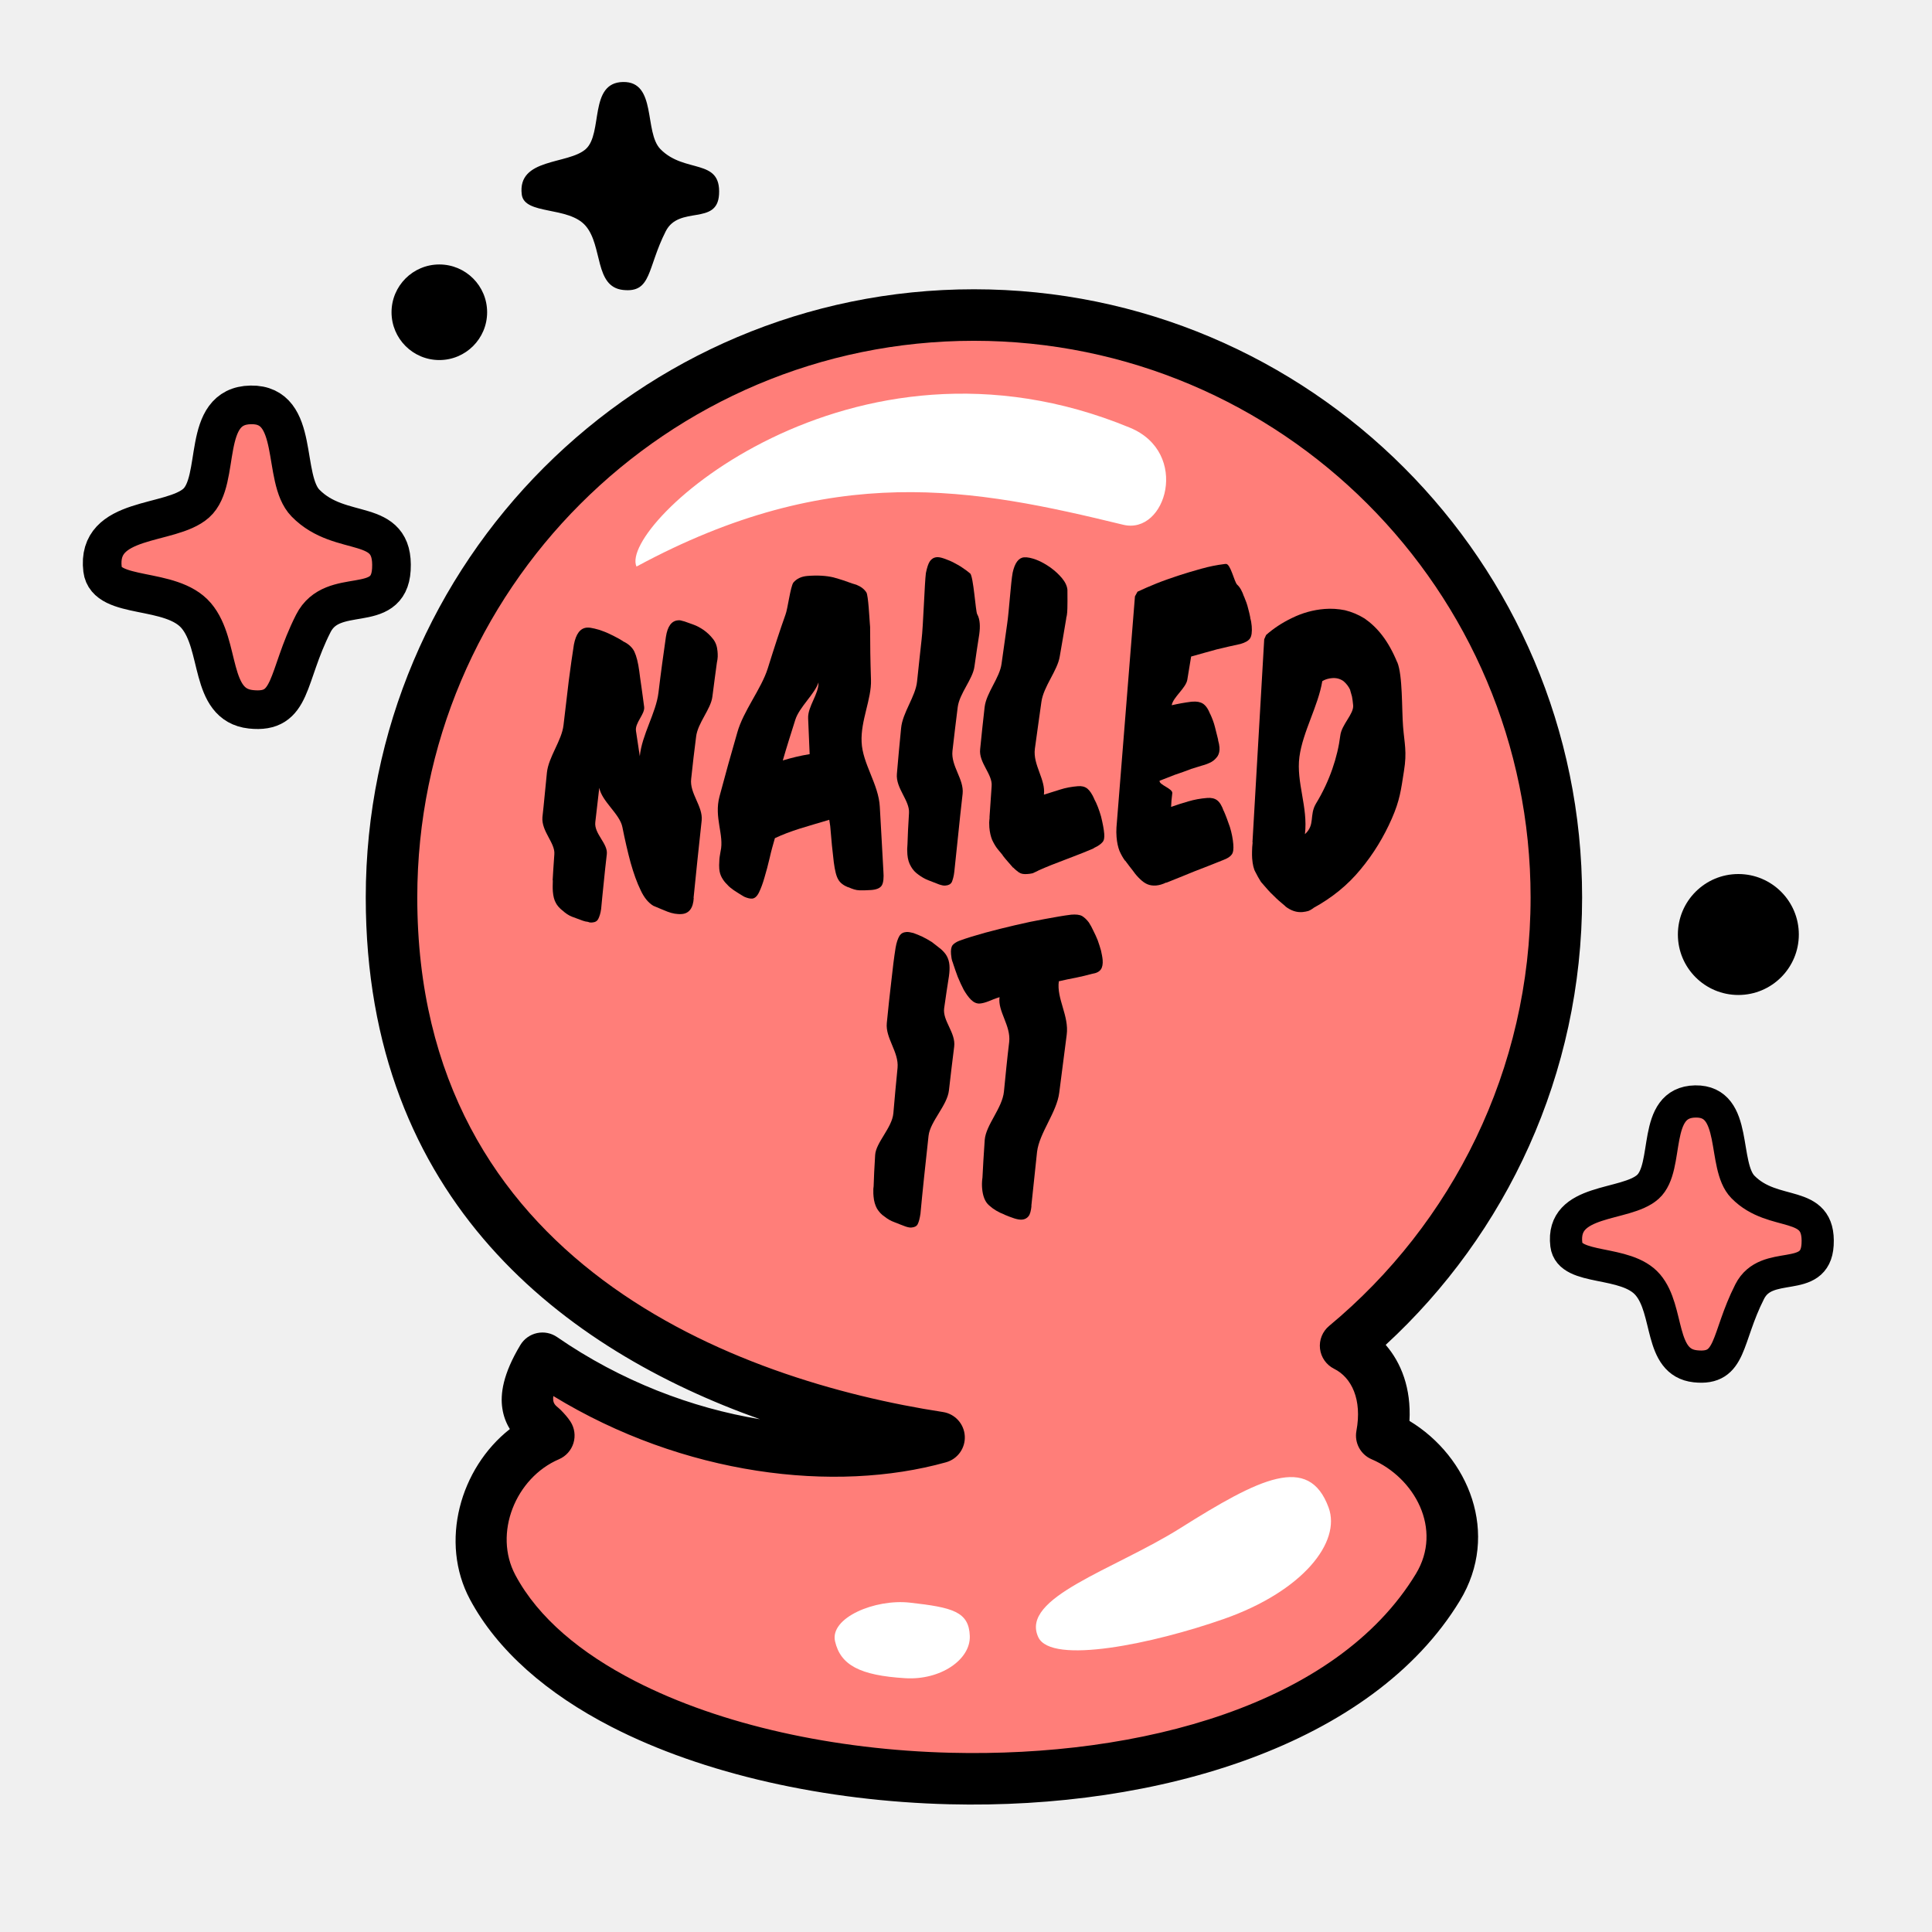
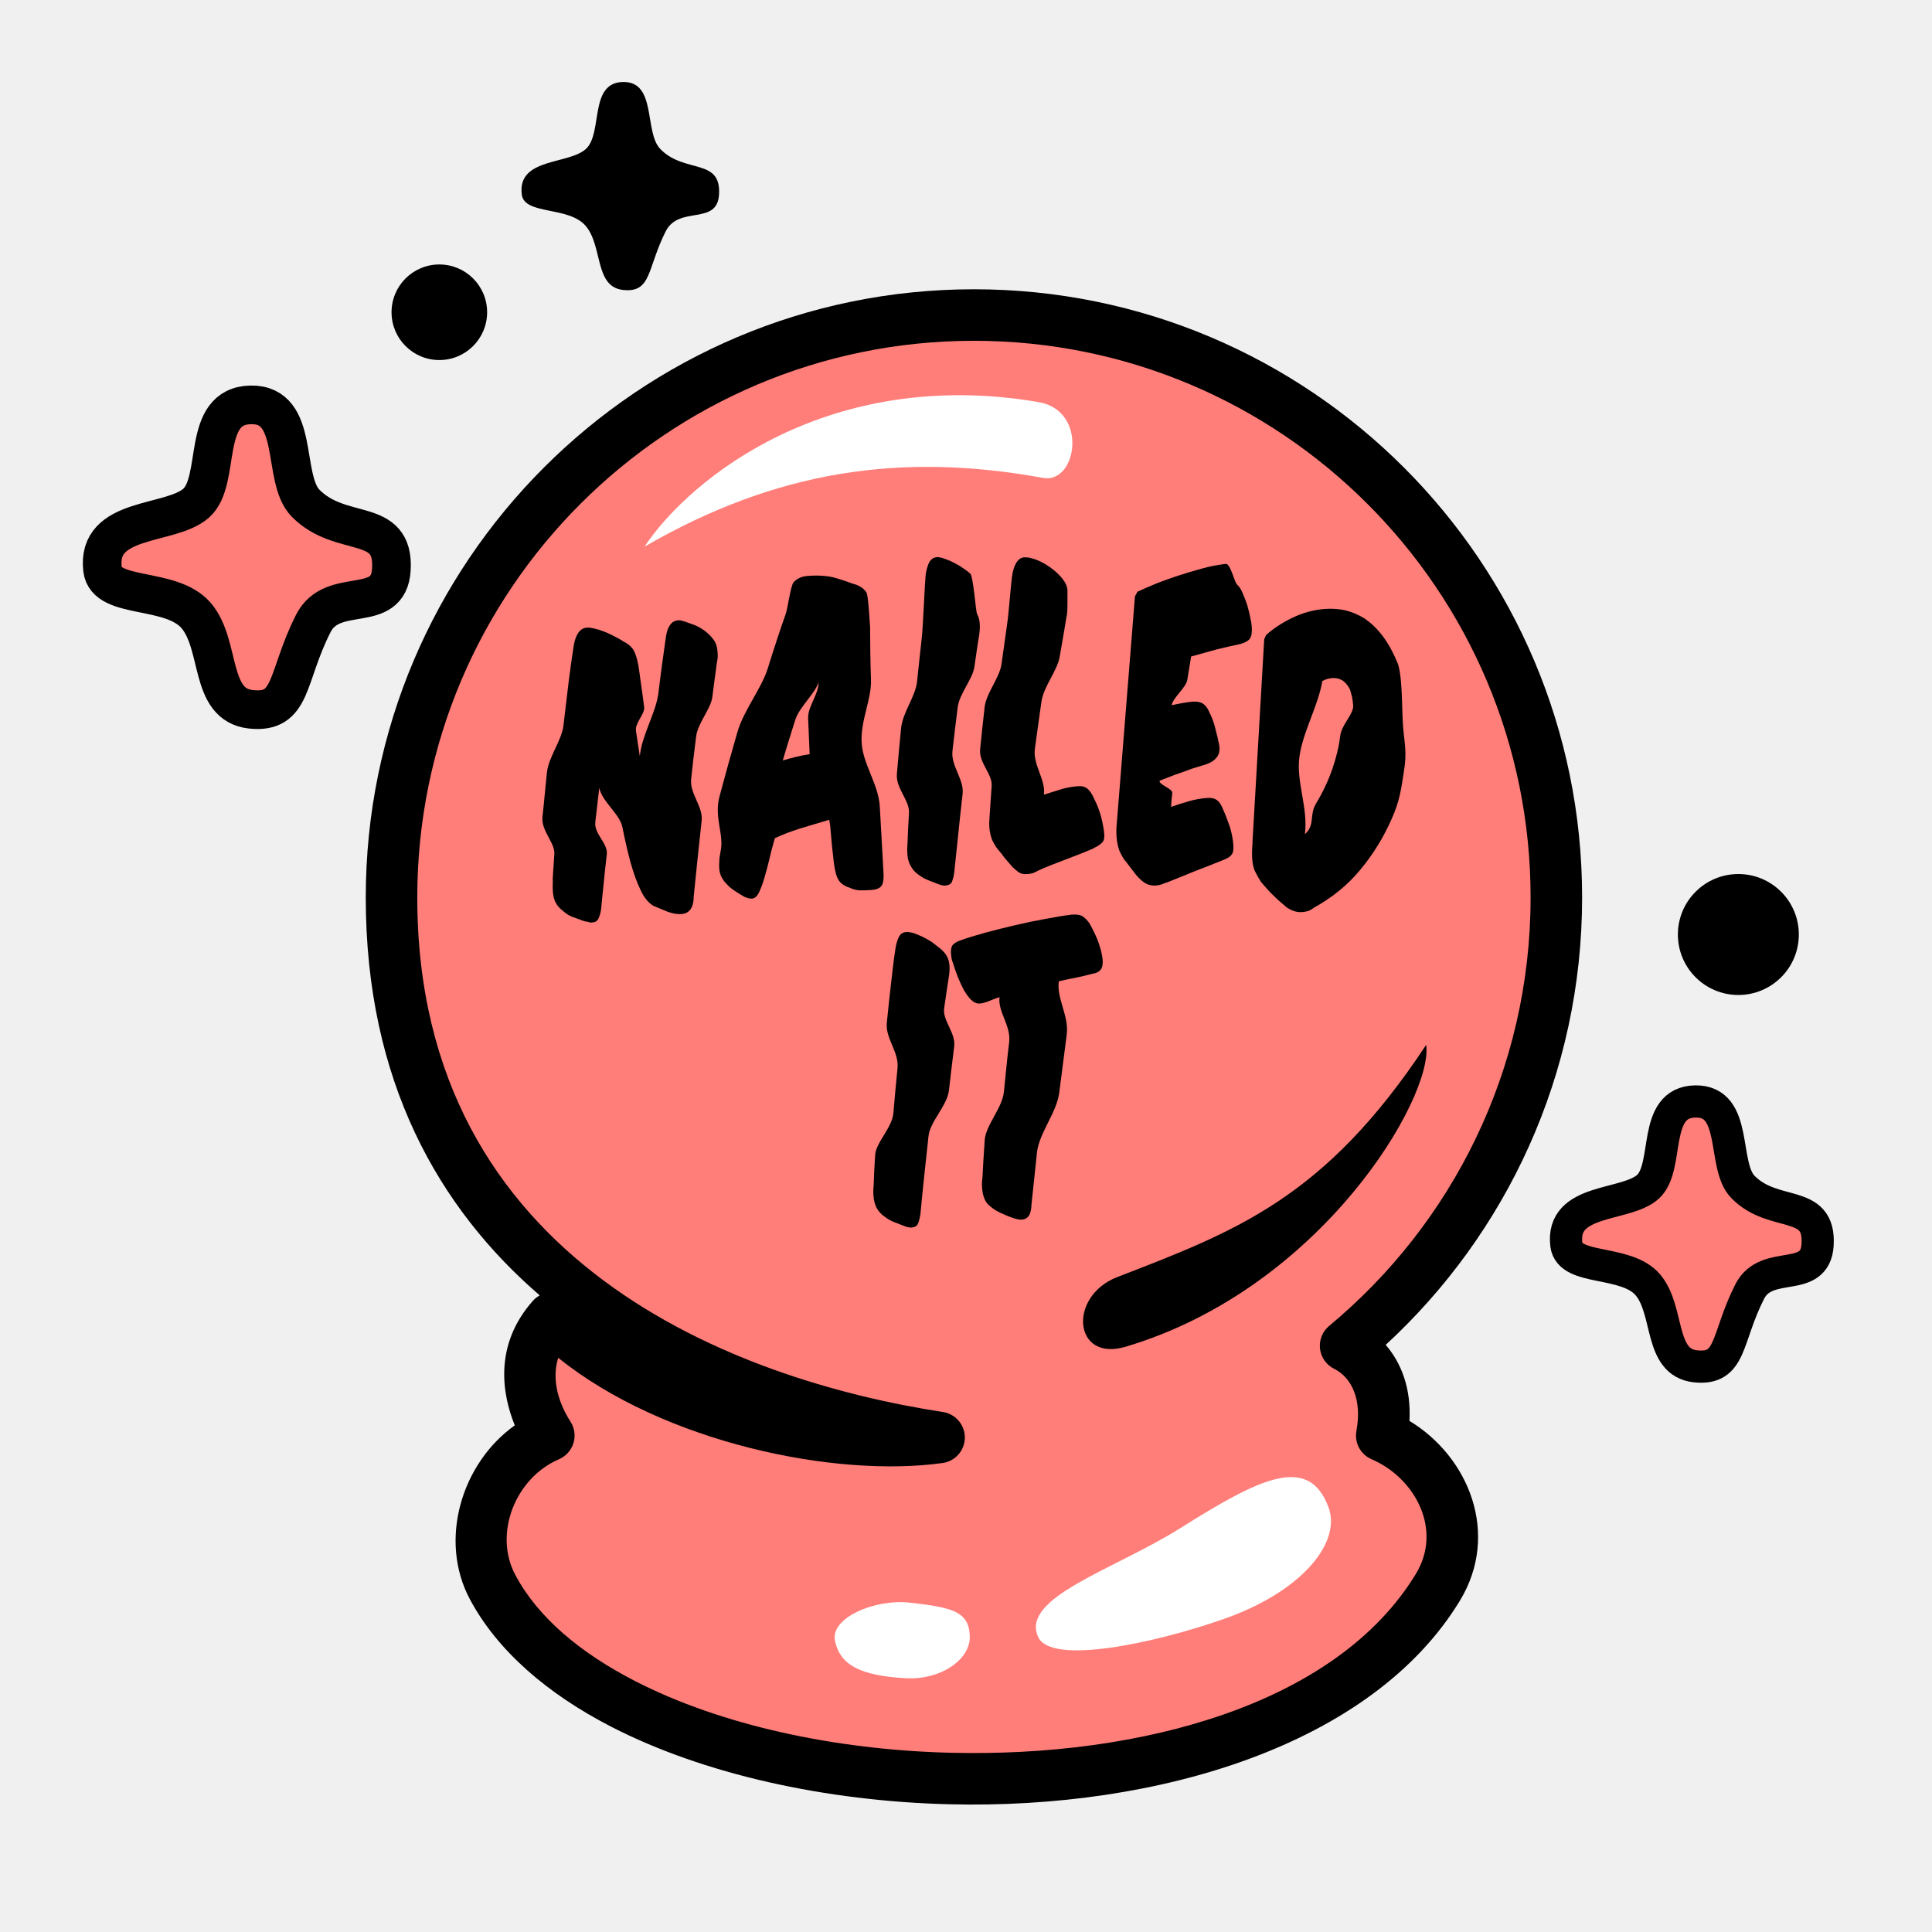
<svg xmlns="http://www.w3.org/2000/svg" width="100%" height="100%" viewBox="0 0 600 600" version="1.1" xml:space="preserve" style="fill-rule:evenodd;clip-rule:evenodd;stroke-linecap:round;stroke-linejoin:round;stroke-miterlimit:1.5;">
  <g transform="matrix(1,0,0,1,-3340,0)">
    <g id="Artboard6" transform="matrix(1,0,0,1,-54,0)">
      <rect x="3394" y="0" width="600" height="600" style="fill:none;" />
-       <path d="M3685.64,446.423C3618.93,436.167 3515.59,397.568 3515.59,278.709C3515.59,178.883 3596.64,97.836 3696.46,97.836C3796.29,97.836 3877.34,178.883 3877.34,278.709C3877.34,334.672 3851.87,384.733 3811.89,417.928C3819.87,421.903 3825.78,431.556 3823.11,445.828C3840.68,453.348 3851.65,474.646 3840.55,492.939C3788.72,578.317 3586.04,565.947 3547,492.939C3537.95,476.004 3546.87,453.348 3564.44,445.828C3561.4,441.128 3552.34,438.619 3562.47,421.822C3602.41,449.4 3650.68,456.197 3685.64,446.423Z" style="fill:rgb(255,126,121);" />
-       <path d="M3630.03,440.754C3569.67,419.321 3507.59,373.081 3507.59,278.709C3507.59,174.467 3592.22,89.836 3696.46,89.836C3800.7,89.836 3885.34,174.467 3885.34,278.709C3885.34,333.645 3861.83,383.136 3824.34,417.661C3829.17,423.243 3832.28,431.167 3831.72,441.276C3850.12,452.378 3859.97,476.365 3847.39,497.09C3820.21,541.866 3753.84,561.953 3688.78,560.331C3650.29,559.372 3612.41,550.952 3583.89,536.285C3563.89,526.003 3548.44,512.591 3539.95,496.711C3530.44,478.925 3536.85,455.978 3552.34,443.806C3551.22,441.976 3550.37,439.871 3550,437.351C3549.35,433.005 3550.12,426.816 3555.61,417.693C3556.75,415.802 3558.62,414.466 3560.78,414.001C3562.94,413.536 3565.19,413.984 3567.01,415.238C3586.84,428.929 3608.83,437.263 3630.03,440.754ZM3565.84,433.554C3565.76,434.071 3565.76,434.549 3565.83,434.999C3566.04,436.411 3567.28,437.002 3568.05,437.787C3569.25,438.997 3570.33,440.205 3571.16,441.485C3572.44,443.466 3572.78,445.909 3572.09,448.164C3571.4,450.419 3569.75,452.255 3567.59,453.183C3554.14,458.938 3547.13,476.207 3554.06,489.166C3561.18,502.49 3574.43,513.429 3591.2,522.056C3617.83,535.75 3653.24,543.44 3689.18,544.336C3748.18,545.807 3809.06,529.391 3833.71,488.787C3842.15,474.889 3833.32,458.896 3819.96,453.183C3816.52,451.709 3814.56,448.041 3815.25,444.358C3817.06,434.641 3813.76,427.796 3808.32,425.09C3805.9,423.884 3804.25,421.537 3803.94,418.85C3803.63,416.163 3804.7,413.501 3806.78,411.773C3844.99,380.045 3869.34,332.199 3869.34,278.709C3869.34,183.298 3791.88,105.836 3696.46,105.836C3601.05,105.836 3523.59,183.298 3523.59,278.709C3523.59,392.402 3623.05,428.706 3686.85,438.516C3690.58,439.088 3693.39,442.182 3693.62,445.943C3693.85,449.704 3691.42,453.113 3687.79,454.127C3653.23,463.791 3606.29,458.27 3565.84,433.554Z" />
+       <path d="M3685.64,446.423C3618.93,436.167 3515.59,397.568 3515.59,278.709C3515.59,178.883 3596.64,97.836 3696.46,97.836C3796.29,97.836 3877.34,178.883 3877.34,278.709C3877.34,334.672 3851.87,384.733 3811.89,417.928C3819.87,421.903 3825.78,431.556 3823.11,445.828C3840.68,453.348 3851.65,474.646 3840.55,492.939C3788.72,578.317 3586.04,565.947 3547,492.939C3537.95,476.004 3546.87,453.348 3564.44,445.828C3561.4,441.128 3552.34,424.106 3565.47,409.309C3595.41,438.887 3651.68,451.197 3685.64,446.423Z" style="fill:rgb(255,126,121);" />
+       <path d="M3561.62,402.296C3530.31,375.274 3507.59,335.799 3507.59,278.709C3507.59,174.467 3592.22,89.836 3696.46,89.836C3800.7,89.836 3885.34,174.467 3885.34,278.709C3885.34,333.645 3861.83,383.136 3824.34,417.661C3829.17,423.243 3832.28,431.167 3831.72,441.276C3850.12,452.378 3859.97,476.365 3847.39,497.09C3820.21,541.866 3753.84,561.953 3688.78,560.331C3650.29,559.372 3612.41,550.952 3583.89,536.285C3563.89,526.003 3548.44,512.591 3539.95,496.711C3530.13,478.348 3537.28,454.484 3553.87,442.655C3550.02,433.184 3547.22,417.829 3559.48,404.001C3560.1,403.307 3560.82,402.732 3561.62,402.296ZM3567.36,421.684C3564.61,430.421 3569.4,438.764 3571.16,441.485C3572.44,443.466 3572.78,445.909 3572.09,448.164C3571.4,450.419 3569.75,452.255 3567.59,453.183C3554.14,458.938 3547.13,476.207 3554.06,489.166C3561.18,502.49 3574.43,513.429 3591.2,522.056C3617.83,535.75 3653.24,543.44 3689.18,544.336C3748.18,545.807 3809.06,529.391 3833.71,488.787C3842.15,474.889 3833.32,458.896 3819.96,453.183C3816.52,451.709 3814.56,448.041 3815.25,444.358C3817.06,434.641 3813.76,427.796 3808.32,425.09C3805.9,423.884 3804.25,421.537 3803.94,418.85C3803.63,416.163 3804.7,413.501 3806.78,411.773C3844.99,380.045 3869.34,332.199 3869.34,278.709C3869.34,183.298 3791.88,105.836 3696.46,105.836C3601.05,105.836 3523.59,183.298 3523.59,278.709C3523.59,392.402 3623.05,428.706 3686.85,438.516C3690.77,439.119 3693.66,442.506 3693.64,446.474C3693.61,450.442 3690.68,453.792 3686.75,454.345C3653.55,459.013 3600.2,448.104 3567.36,421.684Z" />
      <g transform="matrix(1.65601,0,0,1.65601,3130.44,-214.658)">
        <path d="M276,145C282.367,144.895 279.902,154.419 283,157.584C287.551,162.234 294.401,159.194 294,166.084C293.655,172.005 286.497,168.078 284,173C280.491,179.916 281.397,184.586 276,184C270.603,183.414 272.215,175.779 269,172C265.784,168.22 257.479,170.011 257,166.084C256.16,159.192 265.716,160.522 269,157.584C272.284,154.646 269.524,145.107 276,145Z" />
      </g>
      <g transform="matrix(2.49118,0,0,2.49118,2743.98,-331.614)">
        <circle cx="315.697" cy="172.042" r="5.958" />
      </g>
      <g transform="matrix(3.15211,0,0,3.15211,2938.75,-252.075)">
        <circle cx="315.697" cy="172.042" r="5.958" />
      </g>
      <g transform="matrix(2.10892,0,0,2.10892,3338.45,36.2752)">
        <path d="M276,145C282.367,144.895 279.902,154.419 283,157.584C287.551,162.234 294.401,159.194 294,166.084C293.655,172.005 286.497,168.078 284,173C280.491,179.916 281.397,184.586 276,184C270.603,183.414 272.215,175.779 269,172C265.784,168.22 257.479,170.011 257,166.084C256.16,159.192 265.716,160.522 269,157.584C272.284,154.646 269.524,145.107 276,145Z" style="fill:rgb(255,126,121);stroke:black;stroke-width:4.74px;" />
      </g>
      <g transform="matrix(2.42427,0,0,2.42427,2802.81,-225.783)">
        <path d="M276,145C282.367,144.895 279.902,154.419 283,157.584C287.551,162.234 294.401,159.194 294,166.084C293.655,172.005 286.497,168.078 284,173C280.491,179.916 281.397,184.586 276,184C270.603,183.414 272.215,175.779 269,172C265.784,168.22 257.479,170.011 257,166.084C256.16,159.192 265.716,160.522 269,157.584C272.284,154.646 269.524,145.107 276,145Z" style="fill:rgb(255,126,121);stroke:black;stroke-width:4.95px;" />
      </g>
      <g transform="matrix(1.08132,-0.0866057,0.12301,1.53584,3466.25,-331.902)">
        <g transform="matrix(64,4.44089e-16,-8.88178e-16,64,45.6797,404.769)">
          <path d="M0.478,-0.76C0.476,-0.787 0.471,-0.808 0.463,-0.823C0.455,-0.837 0.439,-0.849 0.416,-0.858L0.417,-0.858C0.406,-0.864 0.393,-0.87 0.379,-0.876C0.365,-0.882 0.351,-0.888 0.336,-0.893C0.322,-0.898 0.308,-0.902 0.294,-0.905C0.281,-0.908 0.27,-0.91 0.26,-0.91C0.23,-0.91 0.209,-0.893 0.196,-0.86C0.185,-0.828 0.173,-0.79 0.16,-0.747C0.148,-0.704 0.135,-0.658 0.121,-0.61C0.108,-0.562 0.043,-0.514 0.03,-0.465C0.017,-0.416 0.006,-0.369 -0.006,-0.326C-0.016,-0.282 0.042,-0.242 0.034,-0.207C0.026,-0.172 0.021,-0.144 0.017,-0.125L0.018,-0.126C0.016,-0.113 0.014,-0.101 0.014,-0.09C0.014,-0.075 0.017,-0.063 0.023,-0.054C0.028,-0.045 0.038,-0.036 0.05,-0.028L0.049,-0.029C0.062,-0.019 0.076,-0.011 0.091,-0.006C0.107,-0.001 0.122,0.004 0.137,0.009L0.148,0.012C0.155,0.013 0.161,0.014 0.166,0.016C0.171,0.017 0.175,0.017 0.179,0.017C0.192,0.017 0.201,0.014 0.207,0.007C0.213,0 0.219,-0.01 0.223,-0.023C0.229,-0.046 0.235,-0.072 0.243,-0.101C0.25,-0.13 0.259,-0.161 0.268,-0.194C0.277,-0.227 0.218,-0.261 0.228,-0.297C0.238,-0.332 0.248,-0.368 0.258,-0.404C0.265,-0.36 0.34,-0.317 0.347,-0.275C0.354,-0.233 0.362,-0.195 0.371,-0.161C0.381,-0.126 0.392,-0.097 0.406,-0.072C0.419,-0.047 0.437,-0.03 0.457,-0.02C0.477,-0.013 0.497,-0.005 0.518,0.002C0.539,0.009 0.56,0.013 0.581,0.013C0.614,0.013 0.634,-0.003 0.64,-0.035L0.639,-0.034C0.648,-0.069 0.658,-0.108 0.669,-0.149C0.68,-0.19 0.691,-0.232 0.703,-0.276C0.714,-0.32 0.658,-0.364 0.671,-0.409C0.683,-0.454 0.695,-0.497 0.708,-0.54C0.72,-0.583 0.784,-0.623 0.795,-0.662C0.807,-0.701 0.817,-0.736 0.827,-0.767C0.83,-0.774 0.832,-0.78 0.833,-0.786C0.834,-0.792 0.834,-0.798 0.834,-0.803C0.834,-0.818 0.829,-0.832 0.818,-0.843C0.808,-0.854 0.795,-0.864 0.78,-0.873C0.766,-0.881 0.751,-0.888 0.735,-0.893C0.72,-0.898 0.707,-0.902 0.697,-0.905C0.691,-0.906 0.686,-0.908 0.681,-0.909C0.677,-0.91 0.673,-0.91 0.669,-0.91C0.64,-0.91 0.62,-0.894 0.609,-0.861C0.592,-0.808 0.574,-0.751 0.556,-0.688C0.538,-0.625 0.467,-0.56 0.45,-0.493C0.447,-0.52 0.445,-0.546 0.442,-0.573C0.439,-0.599 0.489,-0.624 0.487,-0.647C0.485,-0.67 0.484,-0.692 0.482,-0.711C0.48,-0.73 0.479,-0.747 0.478,-0.76Z" style="fill-rule:nonzero;" />
        </g>
        <g transform="matrix(64,4.44089e-16,-8.88178e-16,64,94.9027,402.48)">
          <path d="M0.508,-0.076C0.51,-0.049 0.514,-0.031 0.522,-0.02C0.529,-0.009 0.544,0 0.564,0.007L0.563,0.006C0.581,0.013 0.597,0.018 0.613,0.019C0.629,0.02 0.647,0.021 0.665,0.021C0.69,0.021 0.706,0.017 0.714,0.009C0.722,0.001 0.726,-0.014 0.726,-0.035C0.728,-0.099 0.731,-0.167 0.733,-0.238C0.736,-0.309 0.671,-0.378 0.675,-0.446C0.678,-0.514 0.735,-0.578 0.739,-0.639C0.743,-0.7 0.748,-0.752 0.753,-0.796L0.754,-0.805L0.754,-0.816C0.754,-0.833 0.757,-0.903 0.75,-0.914C0.742,-0.925 0.728,-0.934 0.708,-0.941L0.69,-0.946C0.666,-0.954 0.639,-0.962 0.608,-0.97C0.577,-0.977 0.539,-0.981 0.493,-0.981C0.465,-0.981 0.444,-0.975 0.428,-0.964C0.413,-0.952 0.393,-0.882 0.381,-0.865C0.351,-0.818 0.319,-0.764 0.283,-0.701C0.247,-0.638 0.159,-0.574 0.124,-0.507C0.088,-0.44 0.054,-0.375 0.022,-0.311C-0.011,-0.246 0.03,-0.189 0.007,-0.138C0.003,-0.127 -0.001,-0.117 -0.002,-0.108C-0.004,-0.099 -0.005,-0.091 -0.005,-0.084C-0.005,-0.073 -0.002,-0.064 0.003,-0.056C0.009,-0.047 0.015,-0.04 0.024,-0.033C0.032,-0.025 0.042,-0.019 0.052,-0.013C0.063,-0.007 0.074,-0.001 0.084,0.004L0.096,0.01C0.109,0.015 0.121,0.018 0.131,0.018C0.143,0.018 0.154,0.012 0.164,0C0.174,-0.012 0.184,-0.027 0.194,-0.046C0.204,-0.064 0.214,-0.084 0.224,-0.106C0.233,-0.127 0.244,-0.147 0.254,-0.166C0.288,-0.175 0.326,-0.183 0.37,-0.19C0.413,-0.197 0.458,-0.203 0.503,-0.21L0.505,-0.19C0.505,-0.147 0.506,-0.109 0.508,-0.076ZM0.504,-0.644C0.502,-0.608 0.447,-0.571 0.445,-0.534C0.443,-0.497 0.441,-0.459 0.439,-0.421C0.418,-0.42 0.398,-0.418 0.378,-0.416C0.358,-0.414 0.338,-0.411 0.317,-0.408C0.34,-0.451 0.364,-0.492 0.387,-0.532C0.409,-0.571 0.484,-0.609 0.504,-0.644Z" style="fill-rule:nonzero;" />
        </g>
        <g transform="matrix(64,4.44089e-16,-8.88178e-16,64,147.701,402.778)">
          <path d="M0.395,-0.952C0.385,-0.959 0.374,-0.966 0.361,-0.973C0.349,-0.98 0.335,-0.986 0.322,-0.992C0.308,-0.998 0.295,-1.002 0.283,-1.006C0.27,-1.01 0.26,-1.012 0.251,-1.012C0.238,-1.012 0.227,-1.008 0.219,-1.001C0.211,-0.994 0.204,-0.982 0.197,-0.965C0.188,-0.936 0.166,-0.798 0.154,-0.757C0.143,-0.716 0.131,-0.673 0.119,-0.627C0.107,-0.58 0.043,-0.533 0.031,-0.484C0.018,-0.435 0.007,-0.387 -0.004,-0.342C-0.015,-0.297 0.044,-0.255 0.036,-0.216C0.028,-0.177 0.022,-0.144 0.018,-0.118C0.017,-0.112 0.016,-0.107 0.015,-0.103C0.015,-0.098 0.014,-0.093 0.014,-0.086C0.014,-0.071 0.018,-0.058 0.026,-0.047C0.033,-0.036 0.044,-0.027 0.056,-0.02C0.069,-0.012 0.083,-0.005 0.098,0C0.114,0.005 0.129,0.011 0.145,0.016C0.151,0.018 0.157,0.019 0.161,0.02C0.166,0.021 0.17,0.021 0.173,0.021C0.187,0.021 0.196,0.018 0.202,0.012C0.207,0.005 0.213,-0.005 0.217,-0.02C0.226,-0.053 0.236,-0.091 0.247,-0.133C0.258,-0.174 0.269,-0.218 0.282,-0.263C0.294,-0.308 0.239,-0.353 0.252,-0.4C0.265,-0.447 0.278,-0.492 0.291,-0.536C0.304,-0.579 0.368,-0.62 0.38,-0.659C0.392,-0.697 0.403,-0.73 0.413,-0.759C0.417,-0.772 0.419,-0.783 0.419,-0.793C0.419,-0.804 0.417,-0.814 0.411,-0.823C0.405,-0.831 0.408,-0.943 0.394,-0.953L0.395,-0.952Z" style="fill-rule:nonzero;" />
        </g>
        <g transform="matrix(64,4.44089e-16,-8.88178e-16,64,171.707,402.035)">
          <path d="M0.473,-0.048C0.493,-0.053 0.506,-0.059 0.513,-0.064C0.521,-0.069 0.524,-0.078 0.524,-0.09C0.524,-0.105 0.521,-0.123 0.516,-0.145C0.51,-0.166 0.502,-0.186 0.491,-0.203L0.492,-0.202C0.484,-0.218 0.475,-0.229 0.465,-0.236C0.454,-0.243 0.441,-0.246 0.424,-0.246C0.395,-0.246 0.368,-0.244 0.344,-0.24C0.319,-0.236 0.295,-0.232 0.269,-0.228C0.283,-0.275 0.23,-0.324 0.245,-0.374C0.26,-0.423 0.276,-0.472 0.291,-0.52C0.306,-0.568 0.374,-0.614 0.389,-0.658C0.405,-0.701 0.419,-0.741 0.432,-0.777L0.431,-0.776C0.435,-0.783 0.437,-0.79 0.438,-0.795C0.44,-0.8 0.447,-0.86 0.447,-0.865C0.447,-0.877 0.44,-0.89 0.427,-0.903C0.414,-0.916 0.398,-0.928 0.38,-0.939C0.361,-0.95 0.341,-0.96 0.32,-0.967C0.299,-0.974 0.281,-0.978 0.265,-0.978C0.241,-0.978 0.222,-0.963 0.209,-0.933C0.197,-0.902 0.179,-0.812 0.166,-0.773C0.153,-0.733 0.14,-0.692 0.127,-0.65C0.114,-0.606 0.049,-0.563 0.036,-0.518C0.023,-0.472 0.012,-0.429 0.001,-0.387C-0.011,-0.345 0.048,-0.305 0.039,-0.268C0.031,-0.231 0.024,-0.198 0.018,-0.169L0.019,-0.171C0.017,-0.164 0.016,-0.159 0.015,-0.154C0.015,-0.149 0.014,-0.144 0.014,-0.139C0.014,-0.124 0.017,-0.11 0.022,-0.099C0.028,-0.088 0.035,-0.077 0.044,-0.068L0.064,-0.048L0.063,-0.048C0.071,-0.039 0.079,-0.032 0.085,-0.026C0.092,-0.019 0.099,-0.013 0.106,-0.006L0.106,-0.007C0.114,0 0.122,0.005 0.13,0.01C0.139,0.015 0.151,0.017 0.166,0.017C0.174,0.017 0.181,0.017 0.19,0.016C0.198,0.014 0.207,0.012 0.217,0.009L0.216,0.009C0.256,-0.001 0.298,-0.01 0.343,-0.019C0.387,-0.028 0.43,-0.037 0.472,-0.047L0.473,-0.048Z" style="fill-rule:nonzero;" />
        </g>
        <g transform="matrix(64,8.88178e-16,-1.77636e-15,64,206.7,406.413)">
          <path d="M0.199,-0.896L0.034,-0.175C0.032,-0.165 0.031,-0.155 0.031,-0.145C0.031,-0.128 0.034,-0.113 0.039,-0.101C0.045,-0.089 0.052,-0.078 0.061,-0.068L0.061,-0.069C0.073,-0.056 0.083,-0.044 0.093,-0.034C0.102,-0.023 0.112,-0.014 0.121,-0.007C0.131,0.001 0.141,0.007 0.152,0.011C0.163,0.015 0.176,0.017 0.19,0.017C0.203,0.017 0.219,0.015 0.237,0.01L0.236,0.011C0.278,0.002 0.322,-0.008 0.367,-0.018C0.412,-0.027 0.456,-0.037 0.498,-0.046C0.518,-0.05 0.531,-0.055 0.538,-0.061C0.546,-0.067 0.549,-0.078 0.549,-0.093C0.549,-0.11 0.546,-0.129 0.54,-0.148C0.533,-0.167 0.526,-0.185 0.518,-0.201L0.518,-0.2C0.512,-0.216 0.504,-0.228 0.493,-0.235C0.482,-0.242 0.467,-0.245 0.449,-0.245C0.419,-0.245 0.391,-0.243 0.364,-0.239C0.337,-0.235 0.311,-0.231 0.285,-0.226C0.287,-0.238 0.29,-0.252 0.295,-0.268C0.301,-0.283 0.238,-0.298 0.243,-0.311C0.266,-0.316 0.29,-0.321 0.314,-0.326C0.338,-0.33 0.363,-0.335 0.388,-0.34L0.387,-0.34C0.404,-0.343 0.421,-0.345 0.438,-0.348C0.454,-0.35 0.468,-0.353 0.481,-0.357C0.493,-0.361 0.503,-0.367 0.511,-0.374C0.518,-0.381 0.522,-0.39 0.522,-0.401C0.522,-0.407 0.521,-0.415 0.518,-0.425L0.519,-0.424C0.516,-0.438 0.512,-0.452 0.509,-0.466C0.506,-0.479 0.5,-0.494 0.492,-0.509L0.492,-0.508C0.485,-0.525 0.475,-0.536 0.464,-0.542C0.453,-0.548 0.437,-0.551 0.418,-0.551L0.411,-0.551C0.382,-0.55 0.353,-0.548 0.324,-0.545C0.333,-0.57 0.395,-0.596 0.403,-0.622C0.412,-0.647 0.42,-0.671 0.428,-0.693C0.47,-0.699 0.509,-0.704 0.545,-0.709C0.582,-0.713 0.618,-0.717 0.652,-0.72C0.674,-0.723 0.689,-0.728 0.697,-0.735C0.705,-0.742 0.709,-0.755 0.709,-0.773C0.709,-0.782 0.708,-0.791 0.705,-0.8L0.706,-0.799C0.704,-0.81 0.702,-0.821 0.699,-0.831C0.697,-0.841 0.692,-0.854 0.685,-0.869L0.685,-0.868C0.679,-0.885 0.671,-0.898 0.659,-0.907C0.647,-0.916 0.637,-0.975 0.616,-0.975L0.611,-0.975C0.575,-0.974 0.54,-0.971 0.504,-0.966C0.468,-0.961 0.433,-0.956 0.398,-0.95C0.364,-0.944 0.331,-0.938 0.299,-0.931C0.268,-0.924 0.238,-0.917 0.212,-0.91L0.199,-0.896Z" style="fill-rule:nonzero;" />
        </g>
        <g transform="matrix(64,8.88178e-16,-1.77636e-15,64,244.142,413.275)">
          <path d="M0.175,-0.836L0.05,-0.201L0.051,-0.202C0.048,-0.191 0.046,-0.181 0.045,-0.173C0.044,-0.165 0.043,-0.158 0.043,-0.151C0.043,-0.132 0.046,-0.117 0.053,-0.107C0.059,-0.096 0.066,-0.086 0.074,-0.075C0.094,-0.056 0.11,-0.04 0.125,-0.029C0.139,-0.017 0.156,-0.005 0.175,0.008L0.174,0.008C0.198,0.023 0.222,0.03 0.248,0.03C0.258,0.03 0.267,0.029 0.275,0.028C0.284,0.026 0.292,0.023 0.299,0.02L0.298,0.02C0.384,-0.007 0.459,-0.043 0.522,-0.089C0.586,-0.135 0.638,-0.186 0.68,-0.241C0.722,-0.296 0.731,-0.328 0.751,-0.387C0.772,-0.447 0.763,-0.473 0.763,-0.527C0.763,-0.582 0.78,-0.688 0.76,-0.731L0.76,-0.73C0.744,-0.765 0.725,-0.794 0.703,-0.818C0.681,-0.842 0.656,-0.861 0.63,-0.876C0.603,-0.89 0.575,-0.9 0.545,-0.907C0.515,-0.913 0.485,-0.916 0.455,-0.916C0.403,-0.916 0.354,-0.909 0.307,-0.896C0.259,-0.883 0.219,-0.867 0.185,-0.849L0.175,-0.836ZM0.419,-0.69C0.433,-0.695 0.448,-0.697 0.464,-0.697C0.483,-0.697 0.499,-0.693 0.513,-0.685C0.526,-0.676 0.535,-0.666 0.541,-0.654L0.54,-0.655C0.542,-0.648 0.544,-0.641 0.546,-0.634C0.547,-0.626 0.548,-0.617 0.548,-0.606C0.548,-0.579 0.49,-0.549 0.48,-0.515C0.47,-0.481 0.454,-0.446 0.432,-0.411C0.41,-0.376 0.382,-0.341 0.347,-0.307C0.312,-0.272 0.337,-0.241 0.287,-0.214C0.311,-0.298 0.266,-0.379 0.29,-0.458C0.314,-0.536 0.392,-0.613 0.419,-0.69Z" style="fill-rule:nonzero;" />
        </g>
        <g transform="matrix(64,0,0,64,138.931,470.939)">
          <path d="M0.263,-0.848C0.253,-0.855 0.241,-0.862 0.229,-0.87C0.216,-0.877 0.203,-0.883 0.189,-0.889C0.176,-0.894 0.163,-0.899 0.15,-0.903C0.138,-0.906 0.127,-0.908 0.119,-0.908C0.105,-0.908 0.095,-0.905 0.087,-0.898C0.079,-0.89 0.071,-0.878 0.065,-0.861C0.055,-0.832 0.045,-0.798 0.034,-0.757C0.022,-0.716 0.011,-0.673 -0.001,-0.627C-0.013,-0.58 0.043,-0.533 0.031,-0.484C0.018,-0.435 0.007,-0.387 -0.004,-0.342C-0.015,-0.297 -0.092,-0.255 -0.1,-0.216C-0.108,-0.177 -0.114,-0.144 -0.118,-0.118C-0.12,-0.112 -0.121,-0.107 -0.121,-0.103C-0.122,-0.098 -0.122,-0.093 -0.122,-0.086C-0.122,-0.071 -0.118,-0.058 -0.111,-0.047C-0.103,-0.036 -0.093,-0.027 -0.08,-0.02C-0.068,-0.012 -0.054,-0.005 -0.038,0C-0.023,0.005 -0.007,0.011 0.009,0.016C0.015,0.018 0.02,0.019 0.025,0.02C0.029,0.021 0.033,0.021 0.037,0.021C0.05,0.021 0.06,0.018 0.065,0.012C0.071,0.005 0.076,-0.005 0.081,-0.02C0.089,-0.053 0.099,-0.091 0.11,-0.133C0.121,-0.174 0.133,-0.218 0.145,-0.263C0.158,-0.308 0.239,-0.353 0.252,-0.4C0.265,-0.447 0.278,-0.492 0.291,-0.536C0.304,-0.579 0.248,-0.62 0.26,-0.659C0.272,-0.697 0.283,-0.73 0.293,-0.759C0.297,-0.772 0.299,-0.783 0.299,-0.793C0.299,-0.804 0.296,-0.814 0.29,-0.823C0.285,-0.831 0.275,-0.84 0.262,-0.849L0.263,-0.848Z" style="fill-rule:nonzero;" />
        </g>
        <g transform="matrix(64,0,0,64,158.387,470.939)">
          <path d="M0.68,-0.771C0.68,-0.78 0.678,-0.79 0.676,-0.801C0.673,-0.812 0.669,-0.823 0.665,-0.834C0.66,-0.845 0.655,-0.855 0.649,-0.865C0.644,-0.875 0.638,-0.884 0.632,-0.892C0.624,-0.901 0.614,-0.909 0.604,-0.914C0.593,-0.919 0.577,-0.921 0.556,-0.921C0.52,-0.92 0.481,-0.917 0.437,-0.914C0.393,-0.911 0.348,-0.907 0.302,-0.902C0.256,-0.897 0.211,-0.892 0.166,-0.886C0.122,-0.88 0.082,-0.874 0.047,-0.867C0.033,-0.864 0.023,-0.86 0.016,-0.855C0.009,-0.849 0.006,-0.84 0.006,-0.827C0.006,-0.818 0.007,-0.81 0.01,-0.802L0.01,-0.803L0.013,-0.794C0.017,-0.782 0.022,-0.769 0.028,-0.754C0.035,-0.739 0.042,-0.725 0.05,-0.712C0.059,-0.699 0.068,-0.688 0.079,-0.679C0.09,-0.67 0.103,-0.665 0.117,-0.665C0.129,-0.665 0.143,-0.667 0.157,-0.67C0.171,-0.673 0.187,-0.677 0.207,-0.68C0.193,-0.636 0.248,-0.588 0.234,-0.537C0.219,-0.485 0.206,-0.434 0.193,-0.383C0.18,-0.331 0.101,-0.283 0.09,-0.236C0.08,-0.189 0.072,-0.149 0.066,-0.116L0.066,-0.117C0.062,-0.104 0.061,-0.093 0.061,-0.085C0.061,-0.06 0.069,-0.041 0.086,-0.029C0.103,-0.016 0.125,-0.005 0.152,0.004L0.151,0.004C0.165,0.009 0.179,0.014 0.193,0.018C0.207,0.022 0.218,0.024 0.228,0.024C0.24,0.024 0.25,0.021 0.258,0.015C0.266,0.009 0.271,-0.002 0.275,-0.017L0.274,-0.016C0.288,-0.069 0.303,-0.126 0.319,-0.185C0.336,-0.244 0.421,-0.304 0.439,-0.365C0.457,-0.425 0.475,-0.485 0.493,-0.545C0.511,-0.604 0.46,-0.661 0.477,-0.715C0.504,-0.718 0.53,-0.72 0.555,-0.722C0.58,-0.724 0.604,-0.727 0.628,-0.73C0.648,-0.731 0.661,-0.735 0.669,-0.742C0.676,-0.748 0.68,-0.758 0.68,-0.771Z" style="fill-rule:nonzero;" />
        </g>
      </g>
      <g transform="matrix(3.03517,0.183382,-0.183382,3.03517,2462.93,-737.051)">
        <path d="M465,369C462.64,363.593 457.763,366.452 450,372.012C443.49,376.674 434.064,380.068 436.2,384C437.702,386.763 447.987,383.946 455,381C462.912,377.676 466.495,372.426 465,369Z" style="fill:white;" />
      </g>
      <g transform="matrix(3.31516,0.687523,-0.687523,3.31516,2544.99,-1065.18)">
        <path d="M427,386C426.464,383.835 424.924,383.764 421,384.129C417.787,384.428 414.071,386.987 415,389C415.929,391.013 417.834,391.606 422,391C425.189,390.536 427.525,388.119 427,386Z" style="fill:white;" />
      </g>
-       <g transform="matrix(2.47487,-0.456154,0.662624,3.59508,2564.43,-329.831)">
-         <path d="M365,187C363.662,183.254 396.622,169.014 428,183C434.75,186.009 429.989,192.539 425,191C407.703,185.666 391.18,181.165 365,187Z" style="fill:white;" />
+       <g transform="matrix(1.87075,-0.603649,0.87688,2.71751,2755.36,-114.074)">
+         <path d="M361.752,184.807C371.971,179.212 398.277,172.325 428,183C435.13,185.561 429.815,192.781 425,191C404.939,183.58 385.229,181.315 361.752,184.807Z" style="fill:white;" />
+       </g>
+       <g transform="matrix(-1.59413,1.35643,-1.76536,-2.07473,4748.89,217.37)">
+         <path d="M365,187C369.147,181.941 400.194,173.551 428,183C435.389,185.511 429.681,191.661 422.217,189.657C404.398,184.874 391.18,181.165 365,187Z" />
      </g>
    </g>
  </g>
</svg>
